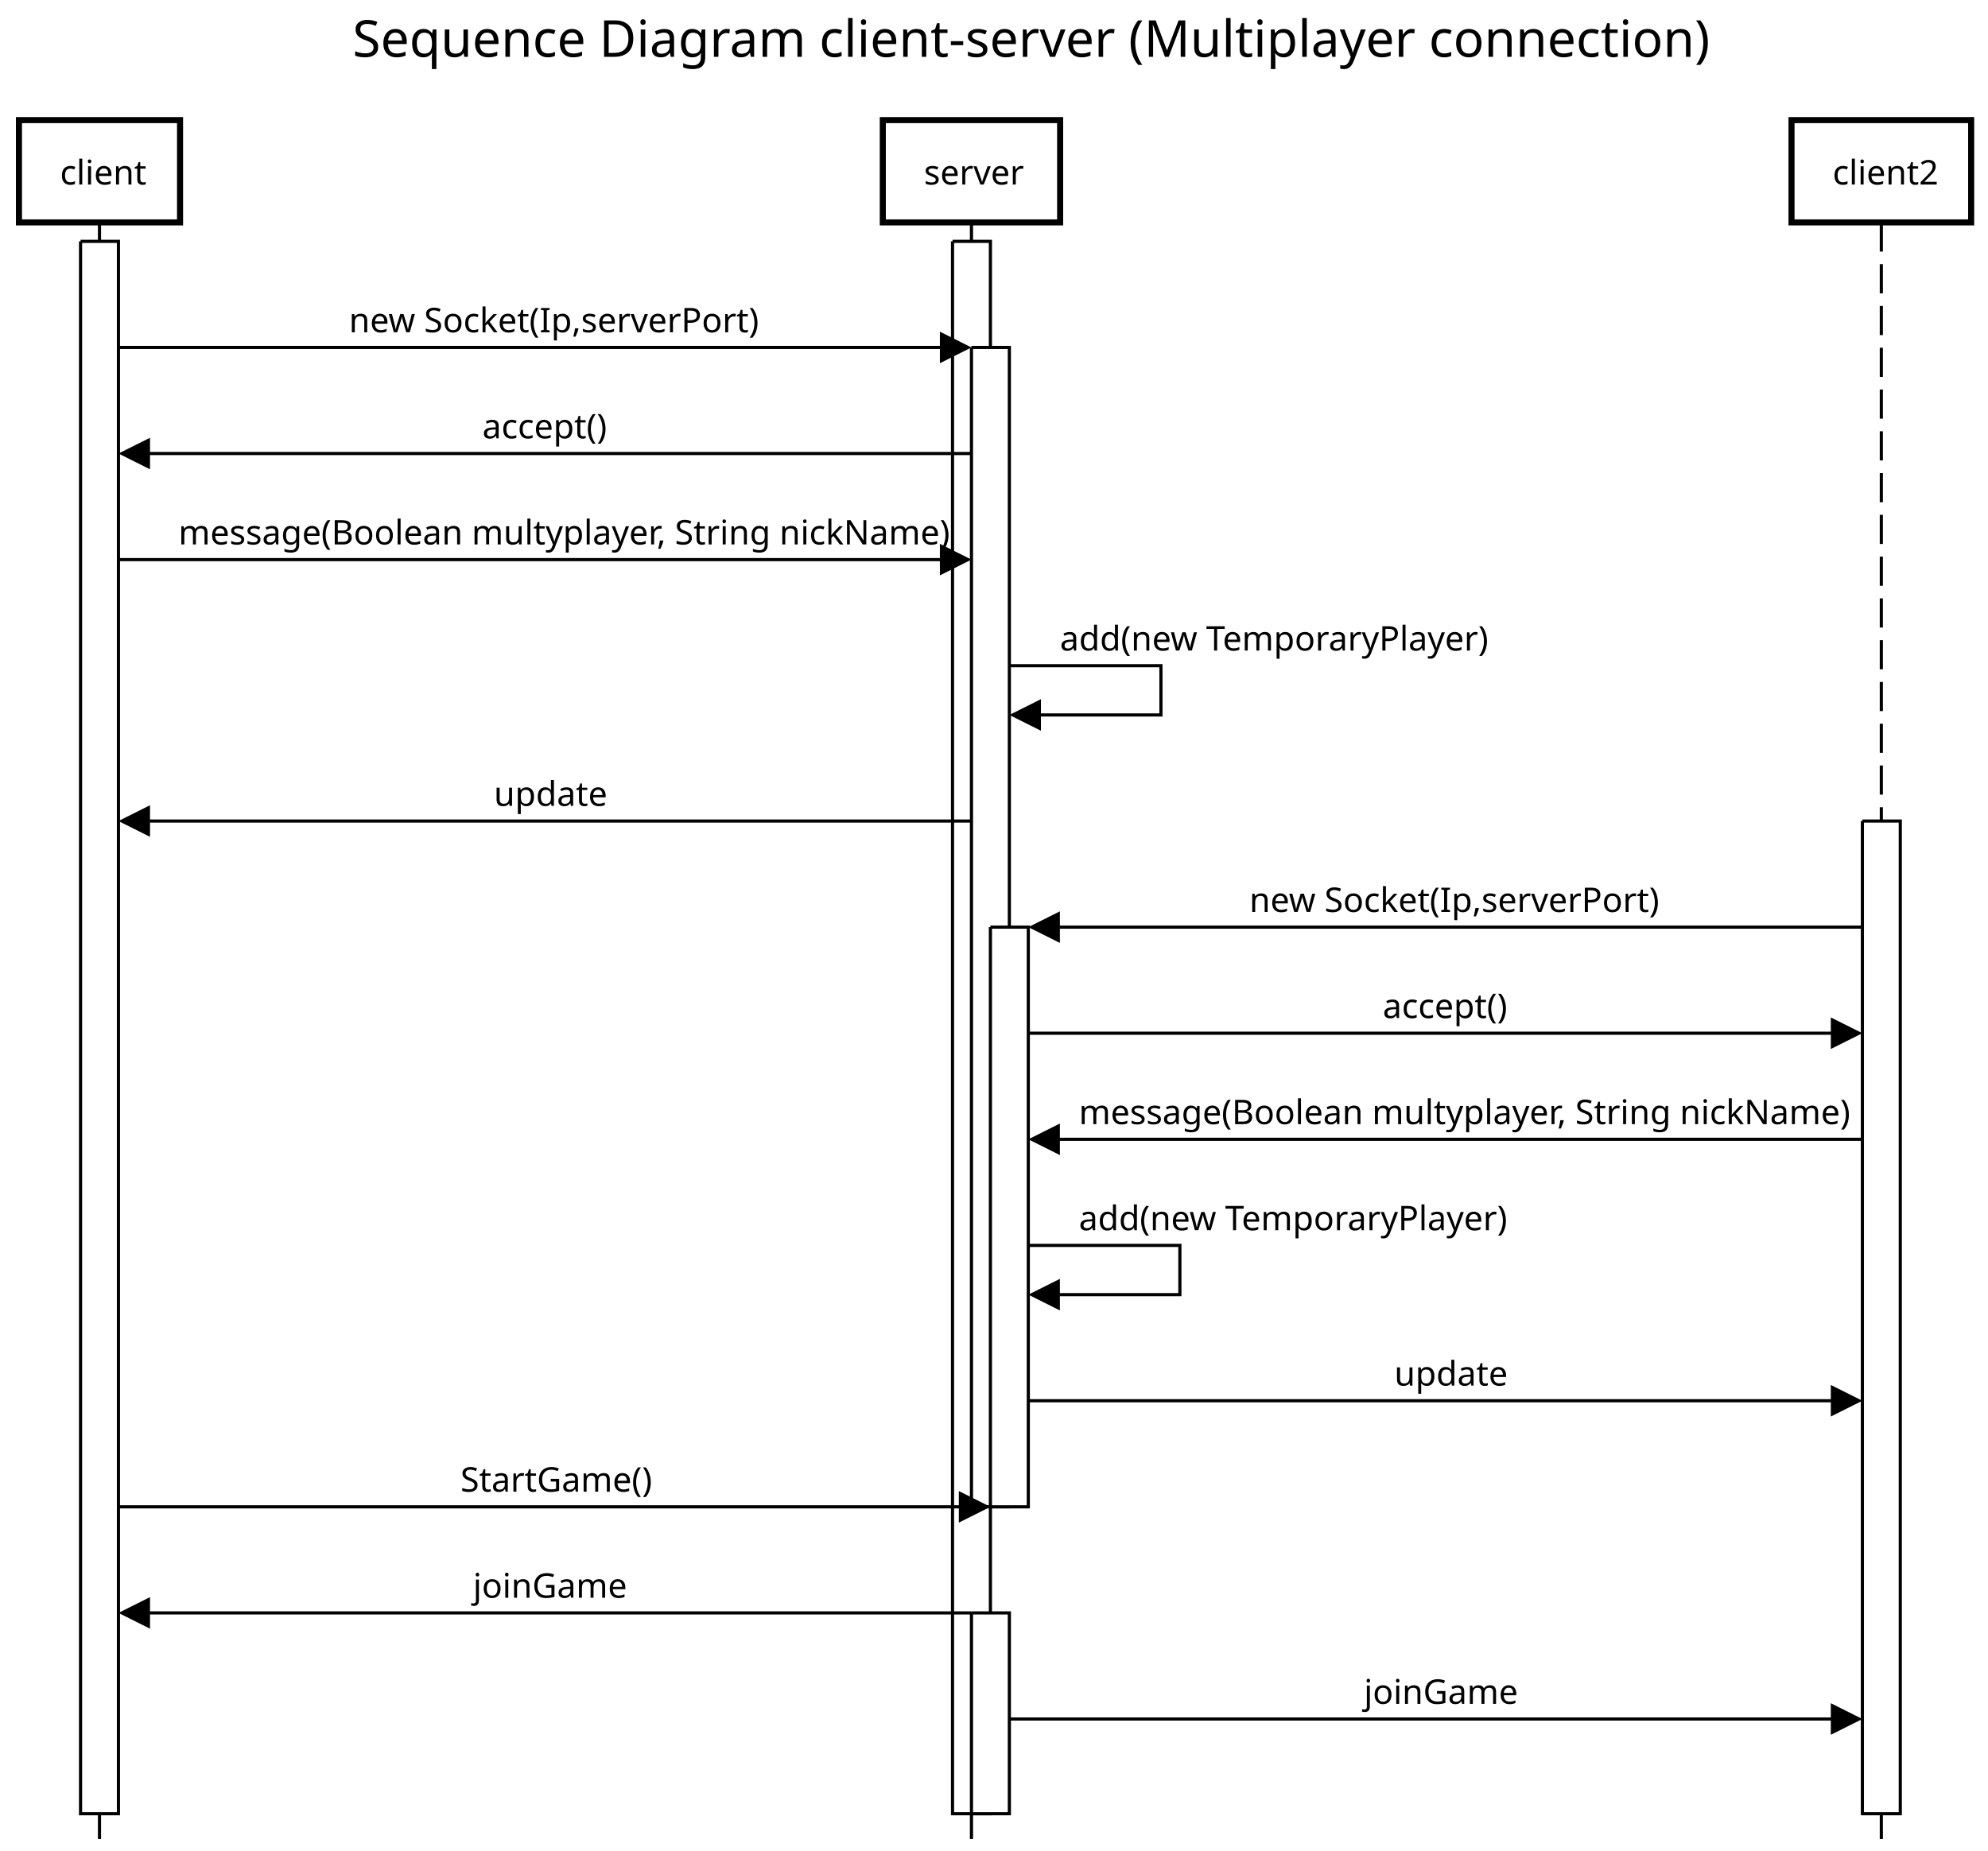
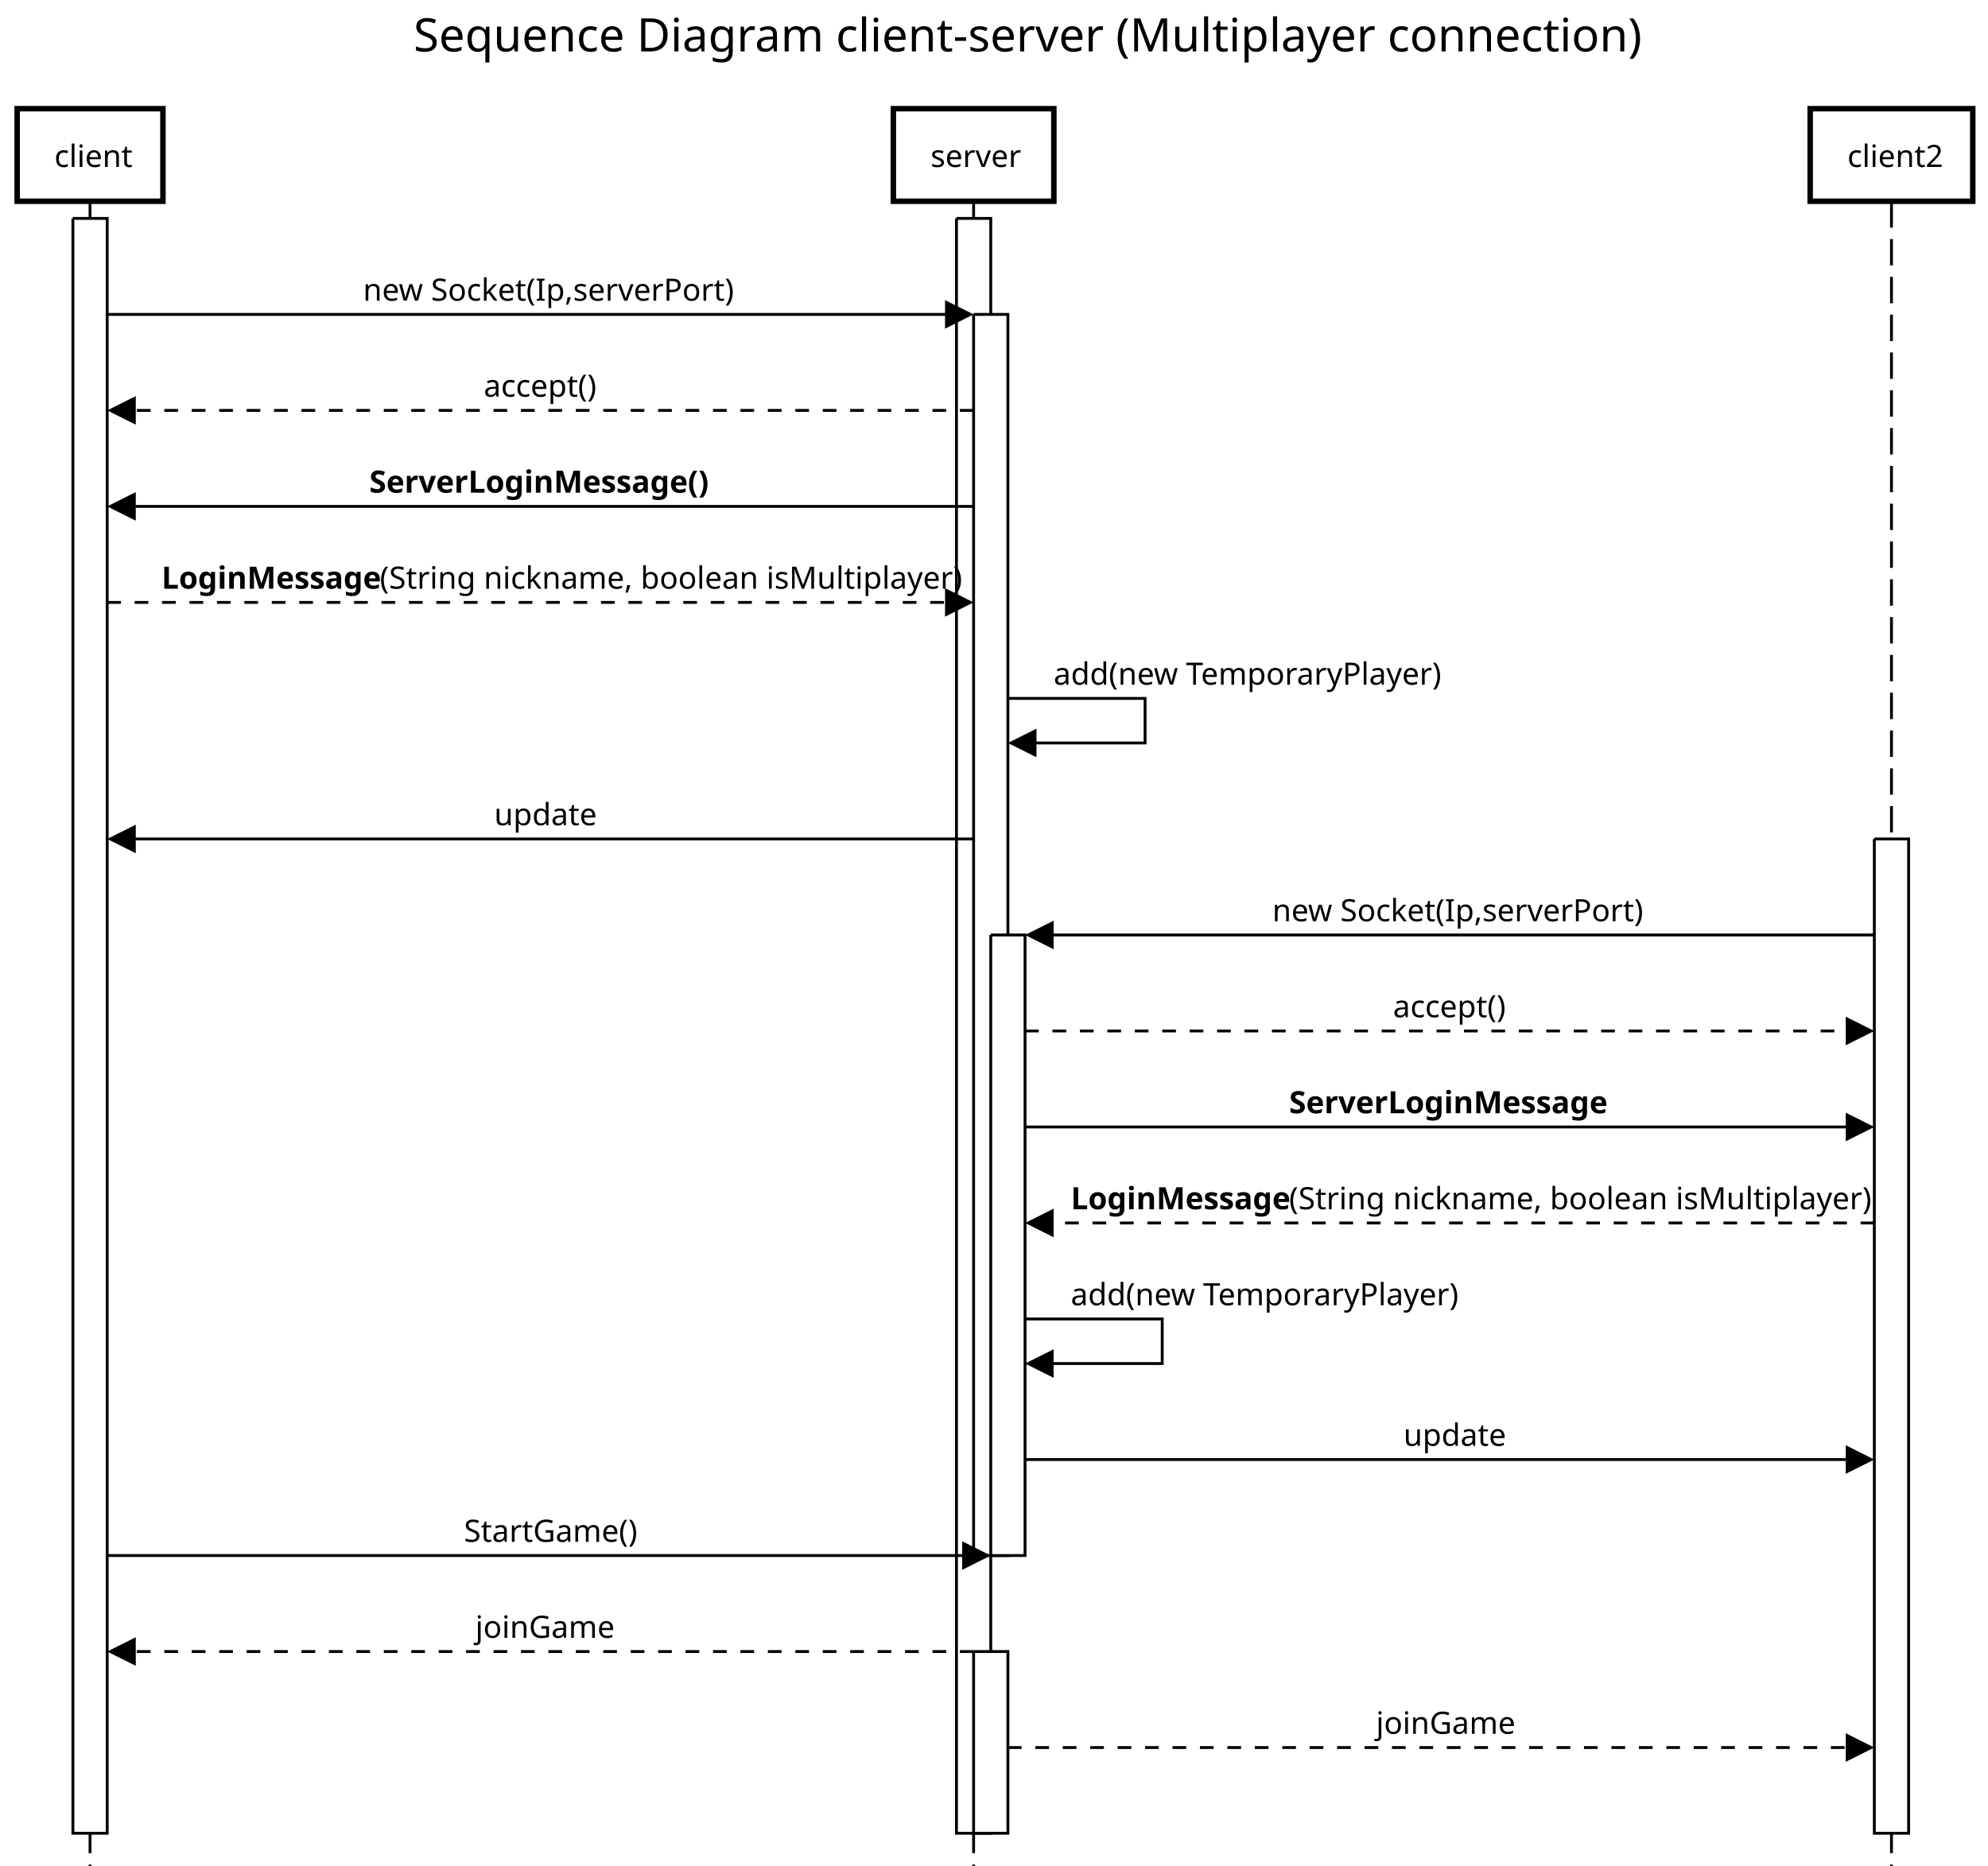
- <svg xmlns="http://www.w3.org/2000/svg" version="1.1" width="857" height="798">
+ <svg xmlns="http://www.w3.org/2000/svg" version="1.1" width="947" height="889">
  <defs />
  <g>
    <g />
    <g />
    <g />
    <g />
    <g />
    <g />
    <g />
    <g />
    <g />
    <g />
    <g />
    <g />
    <g />
-     <g>
-       <rect fill="white" stroke="none" x="0" y="0" width="857" height="798" />
-     </g>
-     <g>
-       <text fill="black" stroke="none" font-family="sans-serif" font-size="16.5pt" font-style="normal" font-weight="normal" text-decoration="normal" x="151.982" y="24.503" text-anchor="start" dominant-baseline="alphabetic" xml:space="preserve">Sequence Diagram client-server (Multiplayer connection)</text>
-     </g>
-     <g />
-     <g>
-       <path fill="none" stroke="black" paint-order="fill stroke markers" d=" M 42.891 95.888 L 42.891 798.301" stroke-miterlimit="10" stroke-width="1.361" stroke-dasharray="12.566,5.445" />
-       <path fill="none" stroke="black" paint-order="fill stroke markers" d=" M 418.787 95.888 L 418.787 798.301" stroke-miterlimit="10" stroke-width="1.361" stroke-dasharray="12.566,5.445" />
-       <path fill="none" stroke="black" paint-order="fill stroke markers" d=" M 811.018 95.888 L 811.018 798.301" stroke-miterlimit="10" stroke-width="1.361" stroke-dasharray="12.566,5.445" />
+     <g />
+     <g />
+     <g />
+     <g />
+     <g>
+       <rect fill="white" stroke="none" x="0" y="0" width="947" height="889" />
+     </g>
+     <g>
+       <text fill="black" stroke="none" font-family="sans-serif" font-size="16.5pt" font-style="normal" font-weight="normal" text-decoration="normal" x="196.996" y="24.503" text-anchor="start" dominant-baseline="alphabetic" xml:space="preserve">Sequence Diagram client-server (Multiplayer connection)</text>
+     </g>
+     <g />
+     <g>
+       <path fill="none" stroke="black" paint-order="fill stroke markers" d=" M 42.891 95.888 L 42.891 889.779" stroke-miterlimit="10" stroke-width="1.361" stroke-dasharray="12.566,5.445" />
+       <path fill="none" stroke="black" paint-order="fill stroke markers" d=" M 463.787 95.888 L 463.787 889.779" stroke-miterlimit="10" stroke-width="1.361" stroke-dasharray="12.566,5.445" />
+       <path fill="none" stroke="black" paint-order="fill stroke markers" d=" M 901.018 95.888 L 901.018 889.779" stroke-miterlimit="10" stroke-width="1.361" stroke-dasharray="12.566,5.445" />
    </g>
    <g>
      <path fill="none" stroke="none" />
      <g>
        <path fill="white" stroke="black" paint-order="fill stroke markers" d=" M 8.168 51.783 L 77.615 51.783 L 77.615 95.888 L 8.168 95.888 L 8.168 51.783 Z" stroke-miterlimit="10" stroke-width="2.614" stroke-dasharray="" />
      </g>
      <g>
        <g />
        <text fill="black" stroke="none" font-family="sans-serif" font-size="11pt" font-style="normal" font-weight="normal" text-decoration="normal" x="25.891" y="79.552" text-anchor="start" dominant-baseline="alphabetic" xml:space="preserve">client</text>
      </g>
      <path fill="none" stroke="none" />
      <g>
-         <path fill="white" stroke="black" paint-order="fill stroke markers" d=" M 380.563 51.783 L 457.011 51.783 L 457.011 95.888 L 380.563 95.888 L 380.563 51.783 Z" stroke-miterlimit="10" stroke-width="2.614" stroke-dasharray="" />
+         <path fill="white" stroke="black" paint-order="fill stroke markers" d=" M 425.563 51.783 L 502.011 51.783 L 502.011 95.888 L 425.563 95.888 L 425.563 51.783 Z" stroke-miterlimit="10" stroke-width="2.614" stroke-dasharray="" />
      </g>
      <g>
        <g />
-         <text fill="black" stroke="none" font-family="sans-serif" font-size="11pt" font-style="normal" font-weight="normal" text-decoration="normal" x="398.287" y="79.552" text-anchor="start" dominant-baseline="alphabetic" xml:space="preserve">server</text>
+         <text fill="black" stroke="none" font-family="sans-serif" font-size="11pt" font-style="normal" font-weight="normal" text-decoration="normal" x="443.287" y="79.552" text-anchor="start" dominant-baseline="alphabetic" xml:space="preserve">server</text>
      </g>
      <path fill="none" stroke="none" />
      <g>
-         <path fill="white" stroke="black" paint-order="fill stroke markers" d=" M 772.294 51.783 L 849.742 51.783 L 849.742 95.888 L 772.294 95.888 L 772.294 51.783 Z" stroke-miterlimit="10" stroke-width="2.614" stroke-dasharray="" />
+         <path fill="white" stroke="black" paint-order="fill stroke markers" d=" M 862.294 51.783 L 939.742 51.783 L 939.742 95.888 L 862.294 95.888 L 862.294 51.783 Z" stroke-miterlimit="10" stroke-width="2.614" stroke-dasharray="" />
      </g>
      <g>
        <g />
-         <text fill="black" stroke="none" font-family="sans-serif" font-size="11pt" font-style="normal" font-weight="normal" text-decoration="normal" x="790.018" y="79.552" text-anchor="start" dominant-baseline="alphabetic" xml:space="preserve">client2</text>
-       </g>
-     </g>
-     <g>
-       <path fill="white" stroke="black" paint-order="fill stroke markers" d=" M 34.724 104.055 L 51.059 104.055 L 51.059 781.966 L 34.724 781.966 L 34.724 104.055" stroke-miterlimit="10" stroke-width="1.361" stroke-dasharray="" />
-       <path fill="white" stroke="black" paint-order="fill stroke markers" d=" M 410.619 104.055 L 426.955 104.055 L 426.955 781.966 L 410.619 781.966 L 410.619 104.055" stroke-miterlimit="10" stroke-width="1.361" stroke-dasharray="" />
-       <path fill="white" stroke="black" paint-order="fill stroke markers" d=" M 418.787 149.794 L 435.122 149.794 L 435.122 649.651 L 418.787 649.651 L 418.787 149.794" stroke-miterlimit="10" stroke-width="1.361" stroke-dasharray="" />
-       <path fill="white" stroke="black" paint-order="fill stroke markers" d=" M 802.85 353.984 L 819.186 353.984 L 819.186 781.966 L 802.85 781.966 L 802.85 353.984" stroke-miterlimit="10" stroke-width="1.361" stroke-dasharray="" />
-       <path fill="white" stroke="black" paint-order="fill stroke markers" d=" M 426.955 399.722 L 443.29 399.722 L 443.29 649.651 L 426.955 649.651 L 426.955 399.722" stroke-miterlimit="10" stroke-width="1.361" stroke-dasharray="" />
-       <path fill="white" stroke="black" paint-order="fill stroke markers" d=" M 418.787 695.39 L 435.122 695.39 L 435.122 781.966 L 418.787 781.966 L 418.787 695.39" stroke-miterlimit="10" stroke-width="1.361" stroke-dasharray="" />
-       <g>
-         <g>
-           <rect fill="white" stroke="none" x="147.973" y="128.558" width="173.901" height="21.236" />
-         </g>
-         <text fill="black" stroke="none" font-family="sans-serif" font-size="11pt" font-style="normal" font-weight="normal" text-decoration="normal" x="150.423" y="143.26" text-anchor="start" dominant-baseline="alphabetic" xml:space="preserve">new Socket(Ip,serverPort)</text>
-       </g>
-       <g>
-         <path fill="none" stroke="black" paint-order="fill stroke markers" d=" M 51.059 149.794 L 405.338 149.794" stroke-miterlimit="10" stroke-width="1.361" stroke-dasharray="" />
-         <g transform="translate(418.787,149.7938) translate(-418.787,-149.7938)">
-           <path fill="black" stroke="none" paint-order="stroke fill markers" d=" M 405.174 142.987 L 418.787 149.794 L 405.174 156.6 Z" />
-         </g>
-       </g>
-       <g>
-         <g>
-           <rect fill="white" stroke="none" x="205.473" y="174.297" width="58.901" height="21.236" />
-         </g>
-         <text fill="black" stroke="none" font-family="sans-serif" font-size="11pt" font-style="normal" font-weight="normal" text-decoration="normal" x="207.923" y="188.998" text-anchor="start" dominant-baseline="alphabetic" xml:space="preserve">accept()</text>
-       </g>
-       <g>
-         <path fill="none" stroke="black" paint-order="fill stroke markers" d=" M 418.787 195.532 L 64.508 195.532" stroke-miterlimit="10" stroke-width="1.361" stroke-dasharray="" />
+         <text fill="black" stroke="none" font-family="sans-serif" font-size="11pt" font-style="normal" font-weight="normal" text-decoration="normal" x="880.018" y="79.552" text-anchor="start" dominant-baseline="alphabetic" xml:space="preserve">client2</text>
+       </g>
+     </g>
+     <g>
+       <path fill="white" stroke="black" paint-order="fill stroke markers" d=" M 34.724 104.055 L 51.059 104.055 L 51.059 873.443 L 34.724 873.443 L 34.724 104.055" stroke-miterlimit="10" stroke-width="1.361" stroke-dasharray="" />
+       <path fill="white" stroke="black" paint-order="fill stroke markers" d=" M 455.619 104.055 L 471.955 104.055 L 471.955 873.443 L 455.619 873.443 L 455.619 104.055" stroke-miterlimit="10" stroke-width="1.361" stroke-dasharray="" />
+       <path fill="white" stroke="black" paint-order="fill stroke markers" d=" M 463.787 149.794 L 480.122 149.794 L 480.122 741.128 L 463.787 741.128 L 463.787 149.794" stroke-miterlimit="10" stroke-width="1.361" stroke-dasharray="" />
+       <path fill="white" stroke="black" paint-order="fill stroke markers" d=" M 892.85 399.722 L 909.186 399.722 L 909.186 873.443 L 892.85 873.443 L 892.85 399.722" stroke-miterlimit="10" stroke-width="1.361" stroke-dasharray="" />
+       <path fill="white" stroke="black" paint-order="fill stroke markers" d=" M 471.955 445.461 L 488.29 445.461 L 488.29 741.128 L 471.955 741.128 L 471.955 445.461" stroke-miterlimit="10" stroke-width="1.361" stroke-dasharray="" />
+       <path fill="white" stroke="black" paint-order="fill stroke markers" d=" M 463.787 786.867 L 480.122 786.867 L 480.122 873.443 L 463.787 873.443 L 463.787 786.867" stroke-miterlimit="10" stroke-width="1.361" stroke-dasharray="" />
+       <g>
+         <g>
+           <rect fill="white" stroke="none" x="170.473" y="128.558" width="173.901" height="21.236" />
+         </g>
+         <text fill="black" stroke="none" font-family="sans-serif" font-size="11pt" font-style="normal" font-weight="normal" text-decoration="normal" x="172.923" y="143.26" text-anchor="start" dominant-baseline="alphabetic" xml:space="preserve">new Socket(Ip,serverPort)</text>
+       </g>
+       <g>
+         <path fill="none" stroke="black" paint-order="fill stroke markers" d=" M 51.059 149.794 L 450.338 149.794" stroke-miterlimit="10" stroke-width="1.361" stroke-dasharray="" />
+         <g transform="translate(463.787,149.7938) translate(-463.787,-149.7938)">
+           <path fill="black" stroke="none" paint-order="stroke fill markers" d=" M 450.174 142.987 L 463.787 149.794 L 450.174 156.6 Z" />
+         </g>
+       </g>
+       <g>
+         <g>
+           <rect fill="white" stroke="none" x="227.973" y="174.297" width="58.901" height="21.236" />
+         </g>
+         <text fill="black" stroke="none" font-family="sans-serif" font-size="11pt" font-style="normal" font-weight="normal" text-decoration="normal" x="230.423" y="188.998" text-anchor="start" dominant-baseline="alphabetic" xml:space="preserve">accept()</text>
+       </g>
+       <g>
+         <path fill="none" stroke="black" paint-order="fill stroke markers" d=" M 463.787 195.532 L 64.508 195.532" stroke-miterlimit="10" stroke-width="1.361" stroke-dasharray="6.534" />
        <g transform="translate(51.0589,195.5324) translate(-51.0589,-195.5324)">
          <path fill="black" stroke="none" paint-order="stroke fill markers" d=" M 64.672 188.726 L 51.059 195.532 L 64.672 202.339 Z" />
        </g>
      </g>
      <g>
        <g>
-           <rect fill="white" stroke="none" x="74.473" y="220.035" width="320.901" height="21.236" />
-         </g>
-         <text fill="black" stroke="none" font-family="sans-serif" font-size="11pt" font-style="normal" font-weight="normal" text-decoration="normal" x="76.923" y="234.737" text-anchor="start" dominant-baseline="alphabetic" xml:space="preserve">message(Boolean multyplayer, String nickName)</text>
-       </g>
-       <g>
-         <path fill="none" stroke="black" paint-order="fill stroke markers" d=" M 51.059 241.271 L 405.338 241.271" stroke-miterlimit="10" stroke-width="1.361" stroke-dasharray="" />
-         <g transform="translate(418.787,241.271) translate(-418.787,-241.271)">
-           <path fill="black" stroke="none" paint-order="stroke fill markers" d=" M 405.174 234.465 L 418.787 241.271 L 405.174 248.077 Z" />
-         </g>
-       </g>
-       <g>
-         <g>
-           <rect fill="white" stroke="none" x="454.452" y="265.774" width="179.901" height="21.236" />
-         </g>
-         <text fill="black" stroke="none" font-family="sans-serif" font-size="11pt" font-style="normal" font-weight="normal" text-decoration="normal" x="456.903" y="280.475" text-anchor="start" dominant-baseline="alphabetic" xml:space="preserve">add(new TemporaryPlayer)</text>
-       </g>
-       <g>
-         <path fill="none" stroke="black" paint-order="fill stroke markers" d=" M 435.122 287.01 L 500.463 287.01 L 500.463 308.245 L 448.572 308.245" stroke-miterlimit="10" stroke-width="1.361" stroke-dasharray="" />
-         <g transform="translate(435.1222,308.2453) translate(-435.1222,-308.2453)">
-           <path fill="black" stroke="none" paint-order="stroke fill markers" d=" M 448.735 301.439 L 435.122 308.245 L 448.735 315.052 Z" />
-         </g>
-       </g>
-       <g>
-         <g>
-           <rect fill="white" stroke="none" x="210.473" y="332.748" width="48.901" height="21.236" />
-         </g>
-         <text fill="black" stroke="none" font-family="sans-serif" font-size="11pt" font-style="normal" font-weight="normal" text-decoration="normal" x="212.923" y="347.45" text-anchor="start" dominant-baseline="alphabetic" xml:space="preserve">update</text>
-       </g>
-       <g>
-         <path fill="none" stroke="black" paint-order="fill stroke markers" d=" M 418.787 353.984 L 64.508 353.984" stroke-miterlimit="10" stroke-width="1.361" stroke-dasharray="" />
-         <g transform="translate(51.0589,353.9839) translate(-51.0589,-353.9839)">
-           <path fill="black" stroke="none" paint-order="stroke fill markers" d=" M 64.672 347.178 L 51.059 353.984 L 64.672 360.79 Z" />
-         </g>
-       </g>
-       <g>
-         <g>
-           <rect fill="white" stroke="none" x="536.12" y="378.487" width="173.901" height="21.236" />
-         </g>
-         <text fill="black" stroke="none" font-family="sans-serif" font-size="11pt" font-style="normal" font-weight="normal" text-decoration="normal" x="538.57" y="393.188" text-anchor="start" dominant-baseline="alphabetic" xml:space="preserve">new Socket(Ip,serverPort)</text>
-       </g>
-       <g>
-         <path fill="none" stroke="black" paint-order="fill stroke markers" d=" M 802.85 399.722 L 456.739 399.722" stroke-miterlimit="10" stroke-width="1.361" stroke-dasharray="" />
-         <g transform="translate(443.2898,399.7224) translate(-443.2898,-399.7224)">
-           <path fill="black" stroke="none" paint-order="stroke fill markers" d=" M 456.903 392.916 L 443.29 399.722 L 456.903 406.529 Z" />
-         </g>
-       </g>
-       <g>
-         <g>
-           <rect fill="white" stroke="none" x="593.62" y="424.225" width="58.901" height="21.236" />
-         </g>
-         <text fill="black" stroke="none" font-family="sans-serif" font-size="11pt" font-style="normal" font-weight="normal" text-decoration="normal" x="596.07" y="438.927" text-anchor="start" dominant-baseline="alphabetic" xml:space="preserve">accept()</text>
-       </g>
-       <g>
-         <path fill="none" stroke="black" paint-order="fill stroke markers" d=" M 443.29 445.461 L 789.401 445.461" stroke-miterlimit="10" stroke-width="1.361" stroke-dasharray="" />
-         <g transform="translate(802.8504,445.461) translate(-802.8504,-445.461)">
-           <path fill="black" stroke="none" paint-order="stroke fill markers" d=" M 789.238 438.655 L 802.85 445.461 L 789.238 452.267 Z" />
-         </g>
-       </g>
-       <g>
-         <g>
-           <rect fill="white" stroke="none" x="462.62" y="469.964" width="320.901" height="21.236" />
-         </g>
-         <text fill="black" stroke="none" font-family="sans-serif" font-size="11pt" font-style="normal" font-weight="normal" text-decoration="normal" x="465.07" y="484.665" text-anchor="start" dominant-baseline="alphabetic" xml:space="preserve">message(Boolean multyplayer, String nickName)</text>
-       </g>
-       <g>
-         <path fill="none" stroke="black" paint-order="fill stroke markers" d=" M 802.85 491.2 L 456.739 491.2" stroke-miterlimit="10" stroke-width="1.361" stroke-dasharray="" />
-         <g transform="translate(443.2898,491.1996) translate(-443.2898,-491.1996)">
-           <path fill="black" stroke="none" paint-order="stroke fill markers" d=" M 456.903 484.393 L 443.29 491.2 L 456.903 498.006 Z" />
-         </g>
-       </g>
-       <g>
-         <g>
-           <rect fill="white" stroke="none" x="462.62" y="515.702" width="179.901" height="21.236" />
-         </g>
-         <text fill="black" stroke="none" font-family="sans-serif" font-size="11pt" font-style="normal" font-weight="normal" text-decoration="normal" x="465.07" y="530.404" text-anchor="start" dominant-baseline="alphabetic" xml:space="preserve">add(new TemporaryPlayer)</text>
-       </g>
-       <g>
-         <path fill="none" stroke="black" paint-order="fill stroke markers" d=" M 443.29 536.938 L 508.631 536.938 L 508.631 558.174 L 456.739 558.174" stroke-miterlimit="10" stroke-width="1.361" stroke-dasharray="" />
-         <g transform="translate(443.2898,558.1739) translate(-443.2898,-558.1739)">
-           <path fill="black" stroke="none" paint-order="stroke fill markers" d=" M 456.903 551.368 L 443.29 558.174 L 456.903 564.98 Z" />
-         </g>
-       </g>
-       <g>
-         <g>
-           <rect fill="white" stroke="none" x="598.62" y="582.677" width="48.901" height="21.236" />
-         </g>
-         <text fill="black" stroke="none" font-family="sans-serif" font-size="11pt" font-style="normal" font-weight="normal" text-decoration="normal" x="601.07" y="597.378" text-anchor="start" dominant-baseline="alphabetic" xml:space="preserve">update</text>
-       </g>
-       <g>
-         <path fill="none" stroke="black" paint-order="fill stroke markers" d=" M 443.29 603.912 L 789.401 603.912" stroke-miterlimit="10" stroke-width="1.361" stroke-dasharray="" />
-         <g transform="translate(802.8504,603.9125) translate(-802.8504,-603.9125)">
-           <path fill="black" stroke="none" paint-order="stroke fill markers" d=" M 789.238 597.106 L 802.85 603.912 L 789.238 610.719 Z" />
-         </g>
-       </g>
-       <g>
-         <g>
-           <rect fill="white" stroke="none" x="196.056" y="628.415" width="85.901" height="21.236" />
-         </g>
-         <text fill="black" stroke="none" font-family="sans-serif" font-size="11pt" font-style="normal" font-weight="normal" text-decoration="normal" x="198.507" y="643.117" text-anchor="start" dominant-baseline="alphabetic" xml:space="preserve">StartGame()</text>
-       </g>
-       <g>
-         <path fill="none" stroke="black" paint-order="fill stroke markers" d=" M 51.059 649.651 L 413.505 649.651" stroke-miterlimit="10" stroke-width="1.361" stroke-dasharray="" />
-         <g transform="translate(426.9546,649.651) translate(-426.9546,-649.651)">
-           <path fill="black" stroke="none" paint-order="stroke fill markers" d=" M 413.342 642.845 L 426.955 649.651 L 413.342 656.457 Z" />
-         </g>
-       </g>
-       <g>
-         <g>
-           <rect fill="white" stroke="none" x="201.473" y="674.154" width="66.901" height="21.236" />
-         </g>
-         <text fill="black" stroke="none" font-family="sans-serif" font-size="11pt" font-style="normal" font-weight="normal" text-decoration="normal" x="203.923" y="688.856" text-anchor="start" dominant-baseline="alphabetic" xml:space="preserve">joinGame</text>
-       </g>
-       <g>
-         <path fill="none" stroke="black" paint-order="fill stroke markers" d=" M 418.787 695.39 L 64.508 695.39" stroke-miterlimit="10" stroke-width="1.361" stroke-dasharray="" />
-         <g transform="translate(51.0589,695.3896) translate(-51.0589,-695.3896)">
-           <path fill="black" stroke="none" paint-order="stroke fill markers" d=" M 64.672 688.583 L 51.059 695.39 L 64.672 702.196 Z" />
-         </g>
-       </g>
-       <g>
-         <g>
-           <rect fill="white" stroke="none" x="585.536" y="719.892" width="66.901" height="21.236" />
-         </g>
-         <text fill="black" stroke="none" font-family="sans-serif" font-size="11pt" font-style="normal" font-weight="normal" text-decoration="normal" x="587.986" y="734.594" text-anchor="start" dominant-baseline="alphabetic" xml:space="preserve">joinGame</text>
-       </g>
-       <g>
-         <path fill="none" stroke="black" paint-order="fill stroke markers" d=" M 435.122 741.128 L 789.401 741.128" stroke-miterlimit="10" stroke-width="1.361" stroke-dasharray="" />
-         <g transform="translate(802.8504,741.1282) translate(-802.8504,-741.1282)">
-           <path fill="black" stroke="none" paint-order="stroke fill markers" d=" M 789.238 734.322 L 802.85 741.128 L 789.238 747.935 Z" />
+           <rect fill="white" stroke="none" x="173.473" y="220.035" width="167.901" height="21.236" />
+         </g>
+         <text fill="black" stroke="none" font-family="sans-serif" font-size="11pt" font-style="normal" font-weight="bold" text-decoration="normal" x="175.923" y="234.737" text-anchor="start" dominant-baseline="alphabetic" xml:space="preserve">ServerLoginMessage()</text>
+       </g>
+       <g>
+         <path fill="none" stroke="black" paint-order="fill stroke markers" d=" M 463.787 241.271 L 64.508 241.271" stroke-miterlimit="10" stroke-width="1.361" stroke-dasharray="" />
+         <g transform="translate(51.0589,241.271) translate(-51.0589,-241.271)">
+           <path fill="black" stroke="none" paint-order="stroke fill markers" d=" M 64.672 234.465 L 51.059 241.271 L 64.672 248.077 Z" />
+         </g>
+       </g>
+       <g>
+         <g>
+           <rect fill="white" stroke="none" x="74.473" y="265.774" width="365.901" height="21.236" />
+         </g>
+         <text fill="black" stroke="none" font-family="sans-serif" font-size="11pt" font-style="normal" font-weight="bold" text-decoration="normal" x="76.923" y="280.475" text-anchor="start" dominant-baseline="alphabetic" xml:space="preserve">LoginMessage</text>
+         <text fill="black" stroke="none" font-family="sans-serif" font-size="11pt" font-style="normal" font-weight="normal" text-decoration="normal" x="180.923" y="280.475" text-anchor="start" dominant-baseline="alphabetic" xml:space="preserve">(String nickname, boolean isMultiplayer)</text>
+       </g>
+       <g>
+         <path fill="none" stroke="black" paint-order="fill stroke markers" d=" M 51.059 287.01 L 450.338 287.01" stroke-miterlimit="10" stroke-width="1.361" stroke-dasharray="6.534" />
+         <g transform="translate(463.787,287.0095) translate(-463.787,-287.0095)">
+           <path fill="black" stroke="none" paint-order="stroke fill markers" d=" M 450.174 280.203 L 463.787 287.01 L 450.174 293.816 Z" />
+         </g>
+       </g>
+       <g>
+         <g>
+           <rect fill="white" stroke="none" x="499.452" y="311.512" width="179.901" height="21.236" />
+         </g>
+         <text fill="black" stroke="none" font-family="sans-serif" font-size="11pt" font-style="normal" font-weight="normal" text-decoration="normal" x="501.903" y="326.214" text-anchor="start" dominant-baseline="alphabetic" xml:space="preserve">add(new TemporaryPlayer)</text>
+       </g>
+       <g>
+         <path fill="none" stroke="black" paint-order="fill stroke markers" d=" M 480.122 332.748 L 545.463 332.748 L 545.463 353.984 L 493.572 353.984" stroke-miterlimit="10" stroke-width="1.361" stroke-dasharray="" />
+         <g transform="translate(480.1222,353.9839) translate(-480.1222,-353.9839)">
+           <path fill="black" stroke="none" paint-order="stroke fill markers" d=" M 493.735 347.178 L 480.122 353.984 L 493.735 360.79 Z" />
+         </g>
+       </g>
+       <g>
+         <g>
+           <rect fill="white" stroke="none" x="232.973" y="378.487" width="48.901" height="21.236" />
+         </g>
+         <text fill="black" stroke="none" font-family="sans-serif" font-size="11pt" font-style="normal" font-weight="normal" text-decoration="normal" x="235.423" y="393.188" text-anchor="start" dominant-baseline="alphabetic" xml:space="preserve">update</text>
+       </g>
+       <g>
+         <path fill="none" stroke="black" paint-order="fill stroke markers" d=" M 463.787 399.722 L 64.508 399.722" stroke-miterlimit="10" stroke-width="1.361" stroke-dasharray="" />
+         <g transform="translate(51.0589,399.7224) translate(-51.0589,-399.7224)">
+           <path fill="black" stroke="none" paint-order="stroke fill markers" d=" M 64.672 392.916 L 51.059 399.722 L 64.672 406.529 Z" />
+         </g>
+       </g>
+       <g>
+         <g>
+           <rect fill="white" stroke="none" x="603.62" y="424.225" width="173.901" height="21.236" />
+         </g>
+         <text fill="black" stroke="none" font-family="sans-serif" font-size="11pt" font-style="normal" font-weight="normal" text-decoration="normal" x="606.07" y="438.927" text-anchor="start" dominant-baseline="alphabetic" xml:space="preserve">new Socket(Ip,serverPort)</text>
+       </g>
+       <g>
+         <path fill="none" stroke="black" paint-order="fill stroke markers" d=" M 892.85 445.461 L 501.739 445.461" stroke-miterlimit="10" stroke-width="1.361" stroke-dasharray="" />
+         <g transform="translate(488.2898,445.461) translate(-488.2898,-445.461)">
+           <path fill="black" stroke="none" paint-order="stroke fill markers" d=" M 501.903 438.655 L 488.29 445.461 L 501.903 452.267 Z" />
+         </g>
+       </g>
+       <g>
+         <g>
+           <rect fill="white" stroke="none" x="661.12" y="469.964" width="58.901" height="21.236" />
+         </g>
+         <text fill="black" stroke="none" font-family="sans-serif" font-size="11pt" font-style="normal" font-weight="normal" text-decoration="normal" x="663.57" y="484.665" text-anchor="start" dominant-baseline="alphabetic" xml:space="preserve">accept()</text>
+       </g>
+       <g>
+         <path fill="none" stroke="black" paint-order="fill stroke markers" d=" M 488.29 491.2 L 879.401 491.2" stroke-miterlimit="10" stroke-width="1.361" stroke-dasharray="6.534" />
+         <g transform="translate(892.8504,491.1996) translate(-892.8504,-491.1996)">
+           <path fill="black" stroke="none" paint-order="stroke fill markers" d=" M 879.238 484.393 L 892.85 491.2 L 879.238 498.006 Z" />
+         </g>
+       </g>
+       <g>
+         <g>
+           <rect fill="white" stroke="none" x="611.62" y="515.702" width="157.901" height="21.236" />
+         </g>
+         <text fill="black" stroke="none" font-family="sans-serif" font-size="11pt" font-style="normal" font-weight="bold" text-decoration="normal" x="614.07" y="530.404" text-anchor="start" dominant-baseline="alphabetic" xml:space="preserve">ServerLoginMessage</text>
+       </g>
+       <g>
+         <path fill="none" stroke="black" paint-order="fill stroke markers" d=" M 488.29 536.938 L 879.401 536.938" stroke-miterlimit="10" stroke-width="1.361" stroke-dasharray="" />
+         <g transform="translate(892.8504,536.9381) translate(-892.8504,-536.9381)">
+           <path fill="black" stroke="none" paint-order="stroke fill markers" d=" M 879.238 530.132 L 892.85 536.938 L 879.238 543.744 Z" />
+         </g>
+       </g>
+       <g>
+         <g>
+           <rect fill="white" stroke="none" x="507.62" y="561.441" width="365.901" height="21.236" />
+         </g>
+         <text fill="black" stroke="none" font-family="sans-serif" font-size="11pt" font-style="normal" font-weight="bold" text-decoration="normal" x="510.07" y="576.143" text-anchor="start" dominant-baseline="alphabetic" xml:space="preserve">LoginMessage</text>
+         <text fill="black" stroke="none" font-family="sans-serif" font-size="11pt" font-style="normal" font-weight="normal" text-decoration="normal" x="614.07" y="576.143" text-anchor="start" dominant-baseline="alphabetic" xml:space="preserve">(String nickname, boolean isMultiplayer)</text>
+       </g>
+       <g>
+         <path fill="none" stroke="black" paint-order="fill stroke markers" d=" M 892.85 582.677 L 501.739 582.677" stroke-miterlimit="10" stroke-width="1.361" stroke-dasharray="6.534" />
+         <g transform="translate(488.2898,582.6767) translate(-488.2898,-582.6767)">
+           <path fill="black" stroke="none" paint-order="stroke fill markers" d=" M 501.903 575.87 L 488.29 582.677 L 501.903 589.483 Z" />
+         </g>
+       </g>
+       <g>
+         <g>
+           <rect fill="white" stroke="none" x="507.62" y="607.18" width="179.901" height="21.236" />
+         </g>
+         <text fill="black" stroke="none" font-family="sans-serif" font-size="11pt" font-style="normal" font-weight="normal" text-decoration="normal" x="510.07" y="621.881" text-anchor="start" dominant-baseline="alphabetic" xml:space="preserve">add(new TemporaryPlayer)</text>
+       </g>
+       <g>
+         <path fill="none" stroke="black" paint-order="fill stroke markers" d=" M 488.29 628.415 L 553.631 628.415 L 553.631 649.651 L 501.739 649.651" stroke-miterlimit="10" stroke-width="1.361" stroke-dasharray="" />
+         <g transform="translate(488.2898,649.651) translate(-488.2898,-649.651)">
+           <path fill="black" stroke="none" paint-order="stroke fill markers" d=" M 501.903 642.845 L 488.29 649.651 L 501.903 656.457 Z" />
+         </g>
+       </g>
+       <g>
+         <g>
+           <rect fill="white" stroke="none" x="666.12" y="674.154" width="48.901" height="21.236" />
+         </g>
+         <text fill="black" stroke="none" font-family="sans-serif" font-size="11pt" font-style="normal" font-weight="normal" text-decoration="normal" x="668.57" y="688.856" text-anchor="start" dominant-baseline="alphabetic" xml:space="preserve">update</text>
+       </g>
+       <g>
+         <path fill="none" stroke="black" paint-order="fill stroke markers" d=" M 488.29 695.39 L 879.401 695.39" stroke-miterlimit="10" stroke-width="1.361" stroke-dasharray="" />
+         <g transform="translate(892.8504,695.3896) translate(-892.8504,-695.3896)">
+           <path fill="black" stroke="none" paint-order="stroke fill markers" d=" M 879.238 688.583 L 892.85 695.39 L 879.238 702.196 Z" />
+         </g>
+       </g>
+       <g>
+         <g>
+           <rect fill="white" stroke="none" x="218.556" y="719.892" width="85.901" height="21.236" />
+         </g>
+         <text fill="black" stroke="none" font-family="sans-serif" font-size="11pt" font-style="normal" font-weight="normal" text-decoration="normal" x="221.007" y="734.594" text-anchor="start" dominant-baseline="alphabetic" xml:space="preserve">StartGame()</text>
+       </g>
+       <g>
+         <path fill="none" stroke="black" paint-order="fill stroke markers" d=" M 51.059 741.128 L 458.505 741.128" stroke-miterlimit="10" stroke-width="1.361" stroke-dasharray="" />
+         <g transform="translate(471.9546,741.1282) translate(-471.9546,-741.1282)">
+           <path fill="black" stroke="none" paint-order="stroke fill markers" d=" M 458.342 734.322 L 471.955 741.128 L 458.342 747.935 Z" />
+         </g>
+       </g>
+       <g>
+         <g>
+           <rect fill="white" stroke="none" x="223.973" y="765.631" width="66.901" height="21.236" />
+         </g>
+         <text fill="black" stroke="none" font-family="sans-serif" font-size="11pt" font-style="normal" font-weight="normal" text-decoration="normal" x="226.423" y="780.333" text-anchor="start" dominant-baseline="alphabetic" xml:space="preserve">joinGame</text>
+       </g>
+       <g>
+         <path fill="none" stroke="black" paint-order="fill stroke markers" d=" M 463.787 786.867 L 64.508 786.867" stroke-miterlimit="10" stroke-width="1.361" stroke-dasharray="6.534" />
+         <g transform="translate(51.0589,786.8667) translate(-51.0589,-786.8667)">
+           <path fill="black" stroke="none" paint-order="stroke fill markers" d=" M 64.672 780.06 L 51.059 786.867 L 64.672 793.673 Z" />
+         </g>
+       </g>
+       <g>
+         <g>
+           <rect fill="white" stroke="none" x="653.036" y="811.37" width="66.901" height="21.236" />
+         </g>
+         <text fill="black" stroke="none" font-family="sans-serif" font-size="11pt" font-style="normal" font-weight="normal" text-decoration="normal" x="655.486" y="826.071" text-anchor="start" dominant-baseline="alphabetic" xml:space="preserve">joinGame</text>
+       </g>
+       <g>
+         <path fill="none" stroke="black" paint-order="fill stroke markers" d=" M 480.122 832.605 L 879.401 832.605" stroke-miterlimit="10" stroke-width="1.361" stroke-dasharray="6.534" />
+         <g transform="translate(892.8504,832.6053) translate(-892.8504,-832.6053)">
+           <path fill="black" stroke="none" paint-order="stroke fill markers" d=" M 879.238 825.799 L 892.85 832.605 L 879.238 839.412 Z" />
        </g>
      </g>
    </g>
    <g />
    <g />
    <g />
  </g>
</svg>
